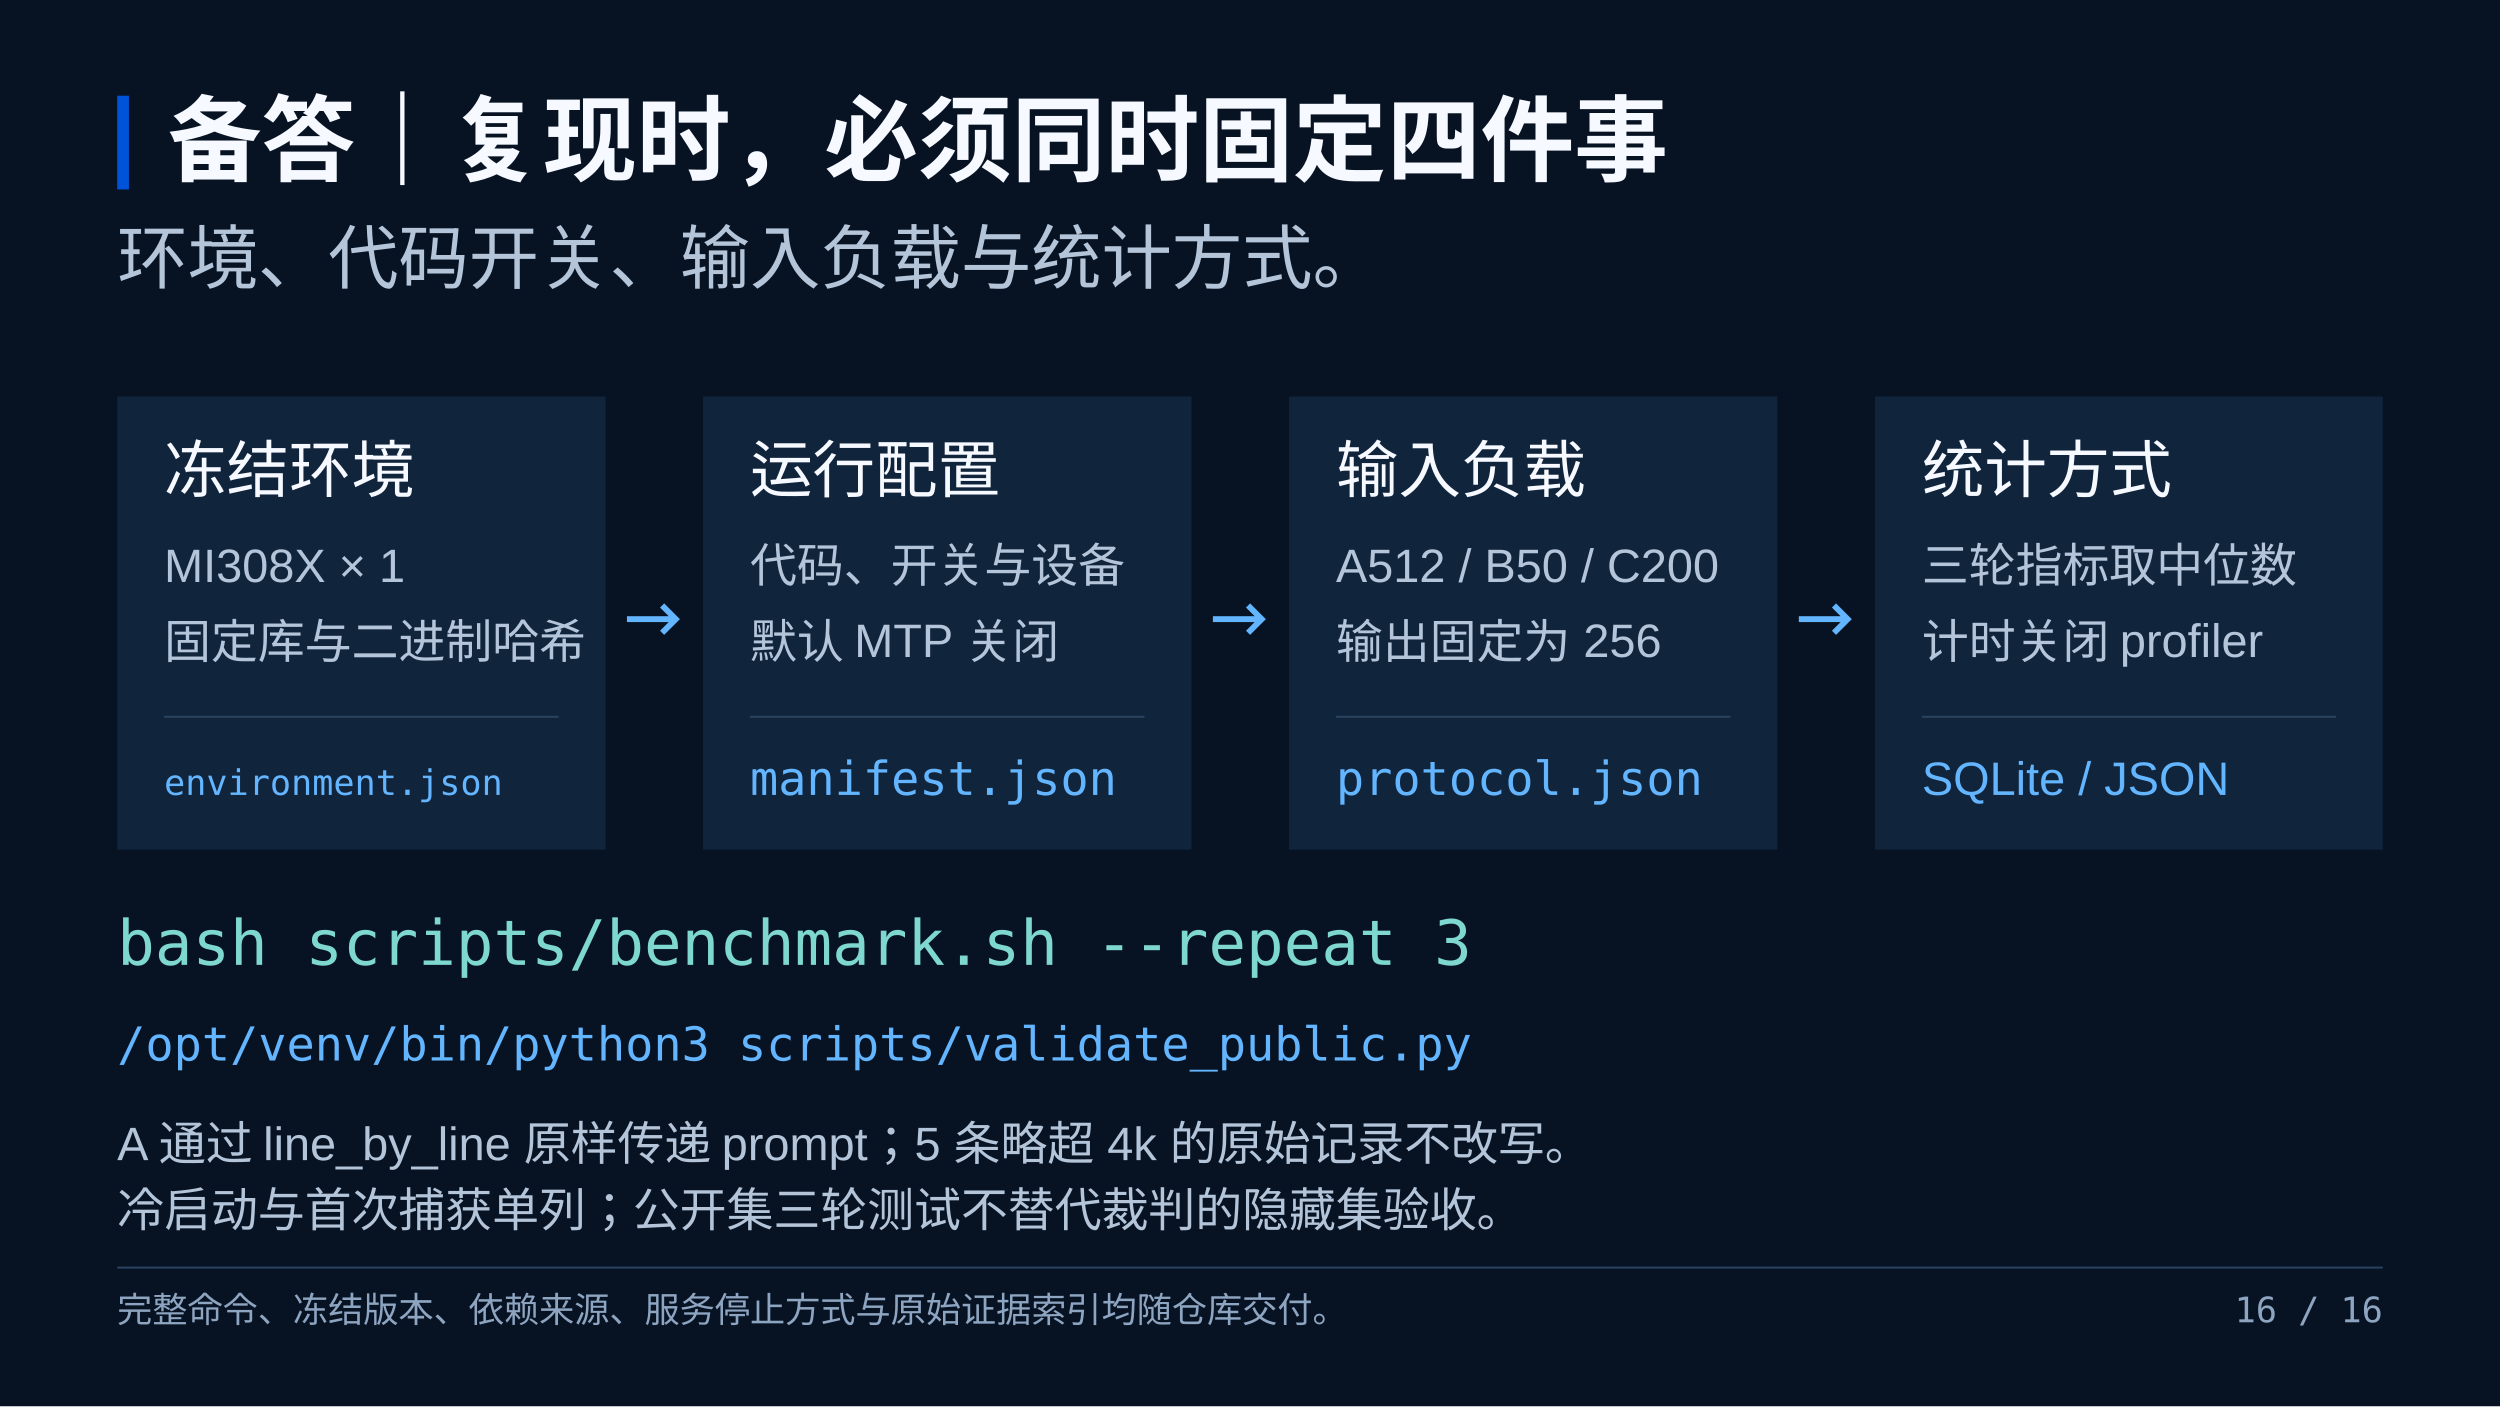
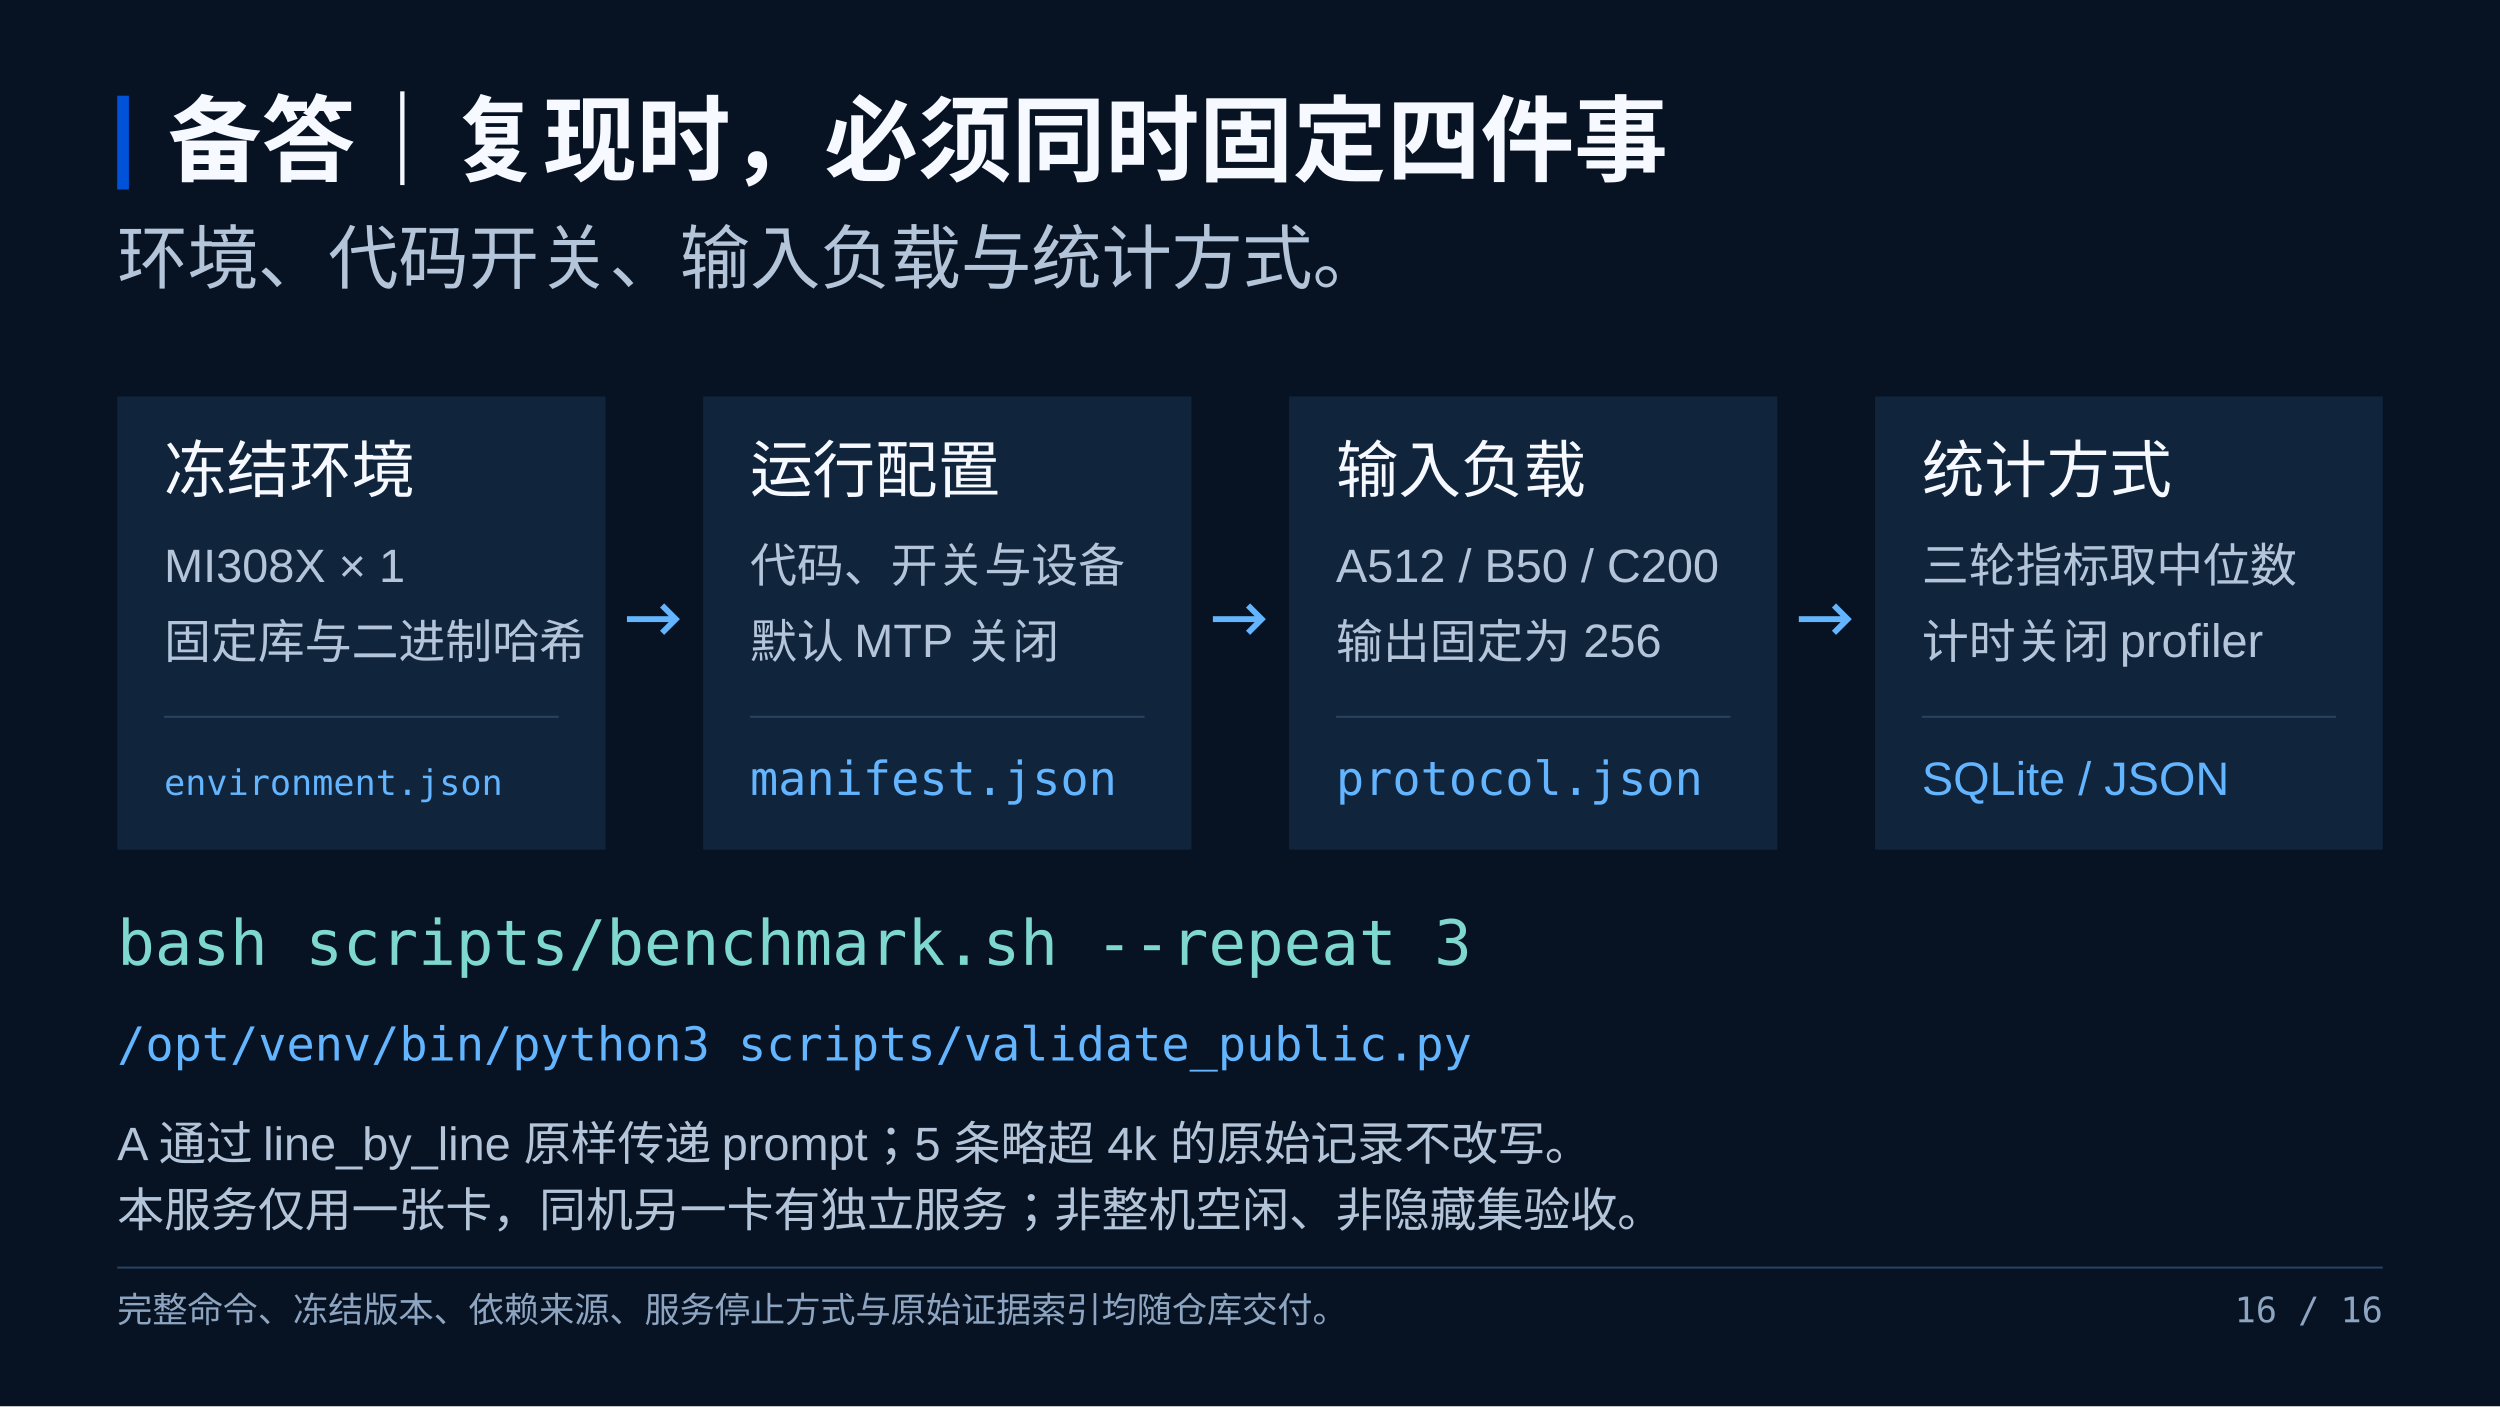
<svg xmlns="http://www.w3.org/2000/svg" width="1280" height="720" viewBox="0 0 1280 720">
  <rect width="1280" height="720" fill="#071323" />
  <rect x="60" y="49" width="6" height="48" fill="#0052D9" />
  <text x="86" y="89" font-family="Arial, Microsoft YaHei" font-size="48" font-weight="700" fill="#F6F9FF">备答｜复现时，必须同时固定四件事</text>
  <text x="60" y="145" font-family="Arial, Microsoft YaHei" font-size="36" fill="#B4C5DA">环境、代码开关、输入负载与统计方式。</text>
  <g id="reproducibility-pipeline" data-chart-type="pipeline_with_stages">
    <rect x="60" y="203" width="250" height="232" fill="#10243C" />
    <text x="84" y="252" font-family="Arial, Microsoft YaHei" font-size="32" fill="#F6F9FF">冻结环境</text>
    <text x="84" y="298" font-family="Arial, Microsoft YaHei" font-size="24" fill="#B4C5DA">MI308X × 1</text>
    <text x="84" y="337" font-family="Arial, Microsoft YaHei" font-size="24" fill="#B4C5DA">固定库与二进制哈希</text>
    <line x1="84" y1="367" x2="286" y2="367" stroke="#294361" />
    <text x="84" y="407" font-family="Consolas, Microsoft YaHei" font-size="18" fill="#64B5FF">environment.json</text>
    <path d="M321 317H346 M339 310L346 317L339 324" fill="none" stroke="#64B5FF" stroke-width="3" />
    <rect x="360" y="203" width="250" height="232" fill="#10243C" />
    <text x="384" y="252" font-family="Arial, Microsoft YaHei" font-size="32" fill="#F6F9FF">运行配置</text>
    <text x="384" y="298" font-family="Arial, Microsoft YaHei" font-size="24" fill="#B4C5DA">代码、开关与设备</text>
    <text x="384" y="337" font-family="Arial, Microsoft YaHei" font-size="24" fill="#B4C5DA">默认 MTP 关闭</text>
    <line x1="384" y1="367" x2="586" y2="367" stroke="#294361" />
    <text x="384" y="407" font-family="Consolas, Microsoft YaHei" font-size="24" fill="#64B5FF">manifest.json</text>
    <path d="M621 317H646 M639 310L646 317L639 324" fill="none" stroke="#64B5FF" stroke-width="3" />
    <rect x="660" y="203" width="250" height="232" fill="#10243C" />
    <text x="684" y="252" font-family="Arial, Microsoft YaHei" font-size="32" fill="#F6F9FF">输入负载</text>
    <text x="684" y="298" font-family="Arial, Microsoft YaHei" font-size="24" fill="#B4C5DA">A512 / B50 / C200</text>
    <text x="684" y="337" font-family="Arial, Microsoft YaHei" font-size="24" fill="#B4C5DA">输出固定为 256</text>
    <line x1="684" y1="367" x2="886" y2="367" stroke="#294361" />
    <text x="684" y="407" font-family="Consolas, Microsoft YaHei" font-size="24" fill="#64B5FF">protocol.json</text>
    <path d="M921 317H946 M939 310L946 317L939 324" fill="none" stroke="#64B5FF" stroke-width="3" />
    <rect x="960" y="203" width="260" height="232" fill="#10243C" />
    <text x="984" y="252" font-family="Arial, Microsoft YaHei" font-size="32" fill="#F6F9FF">统计方式</text>
    <text x="984" y="298" font-family="Arial, Microsoft YaHei" font-size="24" fill="#B4C5DA">三轮指标取中位数</text>
    <text x="984" y="337" font-family="Arial, Microsoft YaHei" font-size="24" fill="#B4C5DA">计时关闭 profiler</text>
    <line x1="984" y1="367" x2="1196" y2="367" stroke="#294361" />
    <text x="984" y="407" font-family="Arial, Microsoft YaHei" font-size="24" fill="#64B5FF">SQLite / JSON</text>
  </g>
  <text x="60" y="494" font-family="Consolas, Microsoft YaHei" font-size="32" fill="#7ED8D0">bash scripts/benchmark.sh --repeat 3</text>
  <text x="60" y="543" font-family="Consolas, Microsoft YaHei" font-size="24" fill="#64B5FF">/opt/venv/bin/python3 scripts/validate_public.py</text>
  <text x="60" y="594" font-family="Arial, Microsoft YaHei" font-size="24" fill="#B4C5DA">A 通过 line_by_line 原样传递 prompt；5 条略超 4k 的原始记录不改写。</text>
-   <text x="60" y="628" font-family="Arial, Microsoft YaHei" font-size="24" fill="#B4C5DA">冷启动与首次捕获单列；公开集三轮测试不替代裁判的隐藏集验收。</text>
+   <text x="60" y="628" font-family="Arial, Microsoft YaHei" font-size="24" fill="#B4C5DA">本服务仅用一张卡，同机另一卡有独立服务；非整机空闲、非隐藏集验收。</text>
  <line x1="60" y1="649" x2="1220" y2="649" stroke="#294361" />
  <text x="60" y="677" font-family="Arial, Microsoft YaHei" font-size="18" fill="#8EA5C1">完整命令、冻结版本、依赖来源、服务停止方式与原始证据索引均随仓库交付。</text>
  <text x="1220" y="677" text-anchor="end" font-family="Consolas, Microsoft YaHei" font-size="18" fill="#8EA5C1">16 / 16</text>
</svg>
